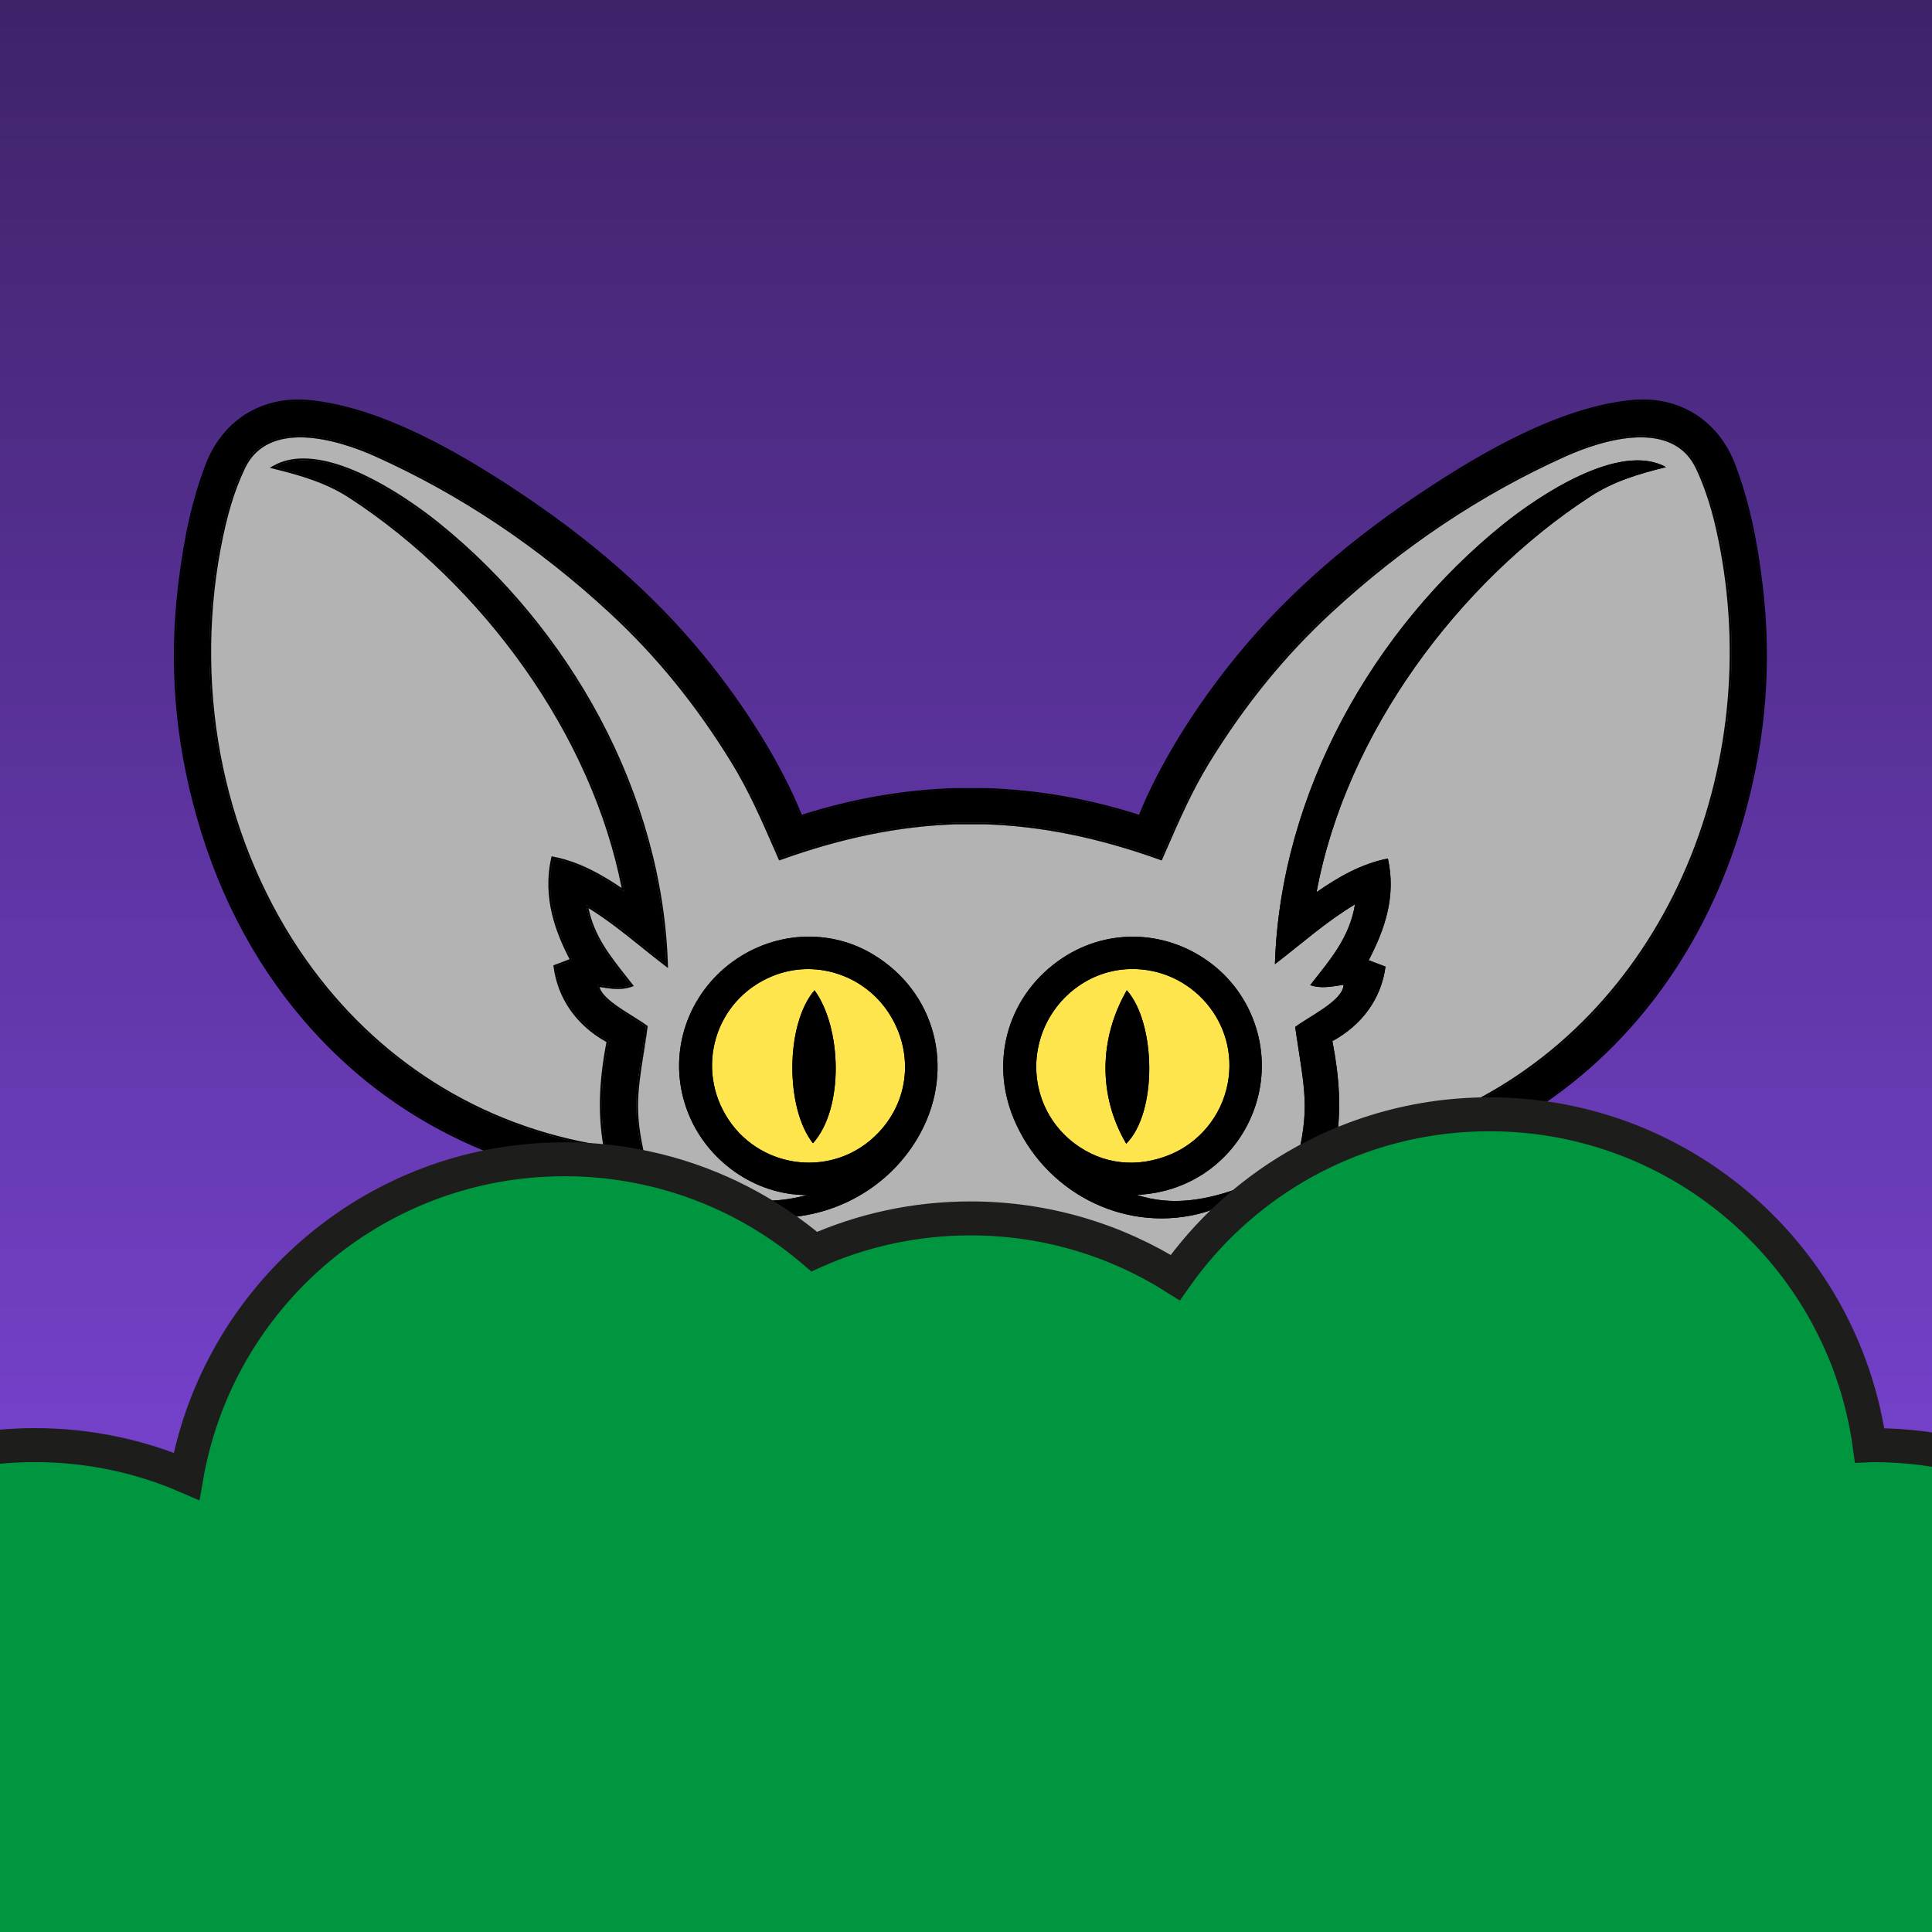
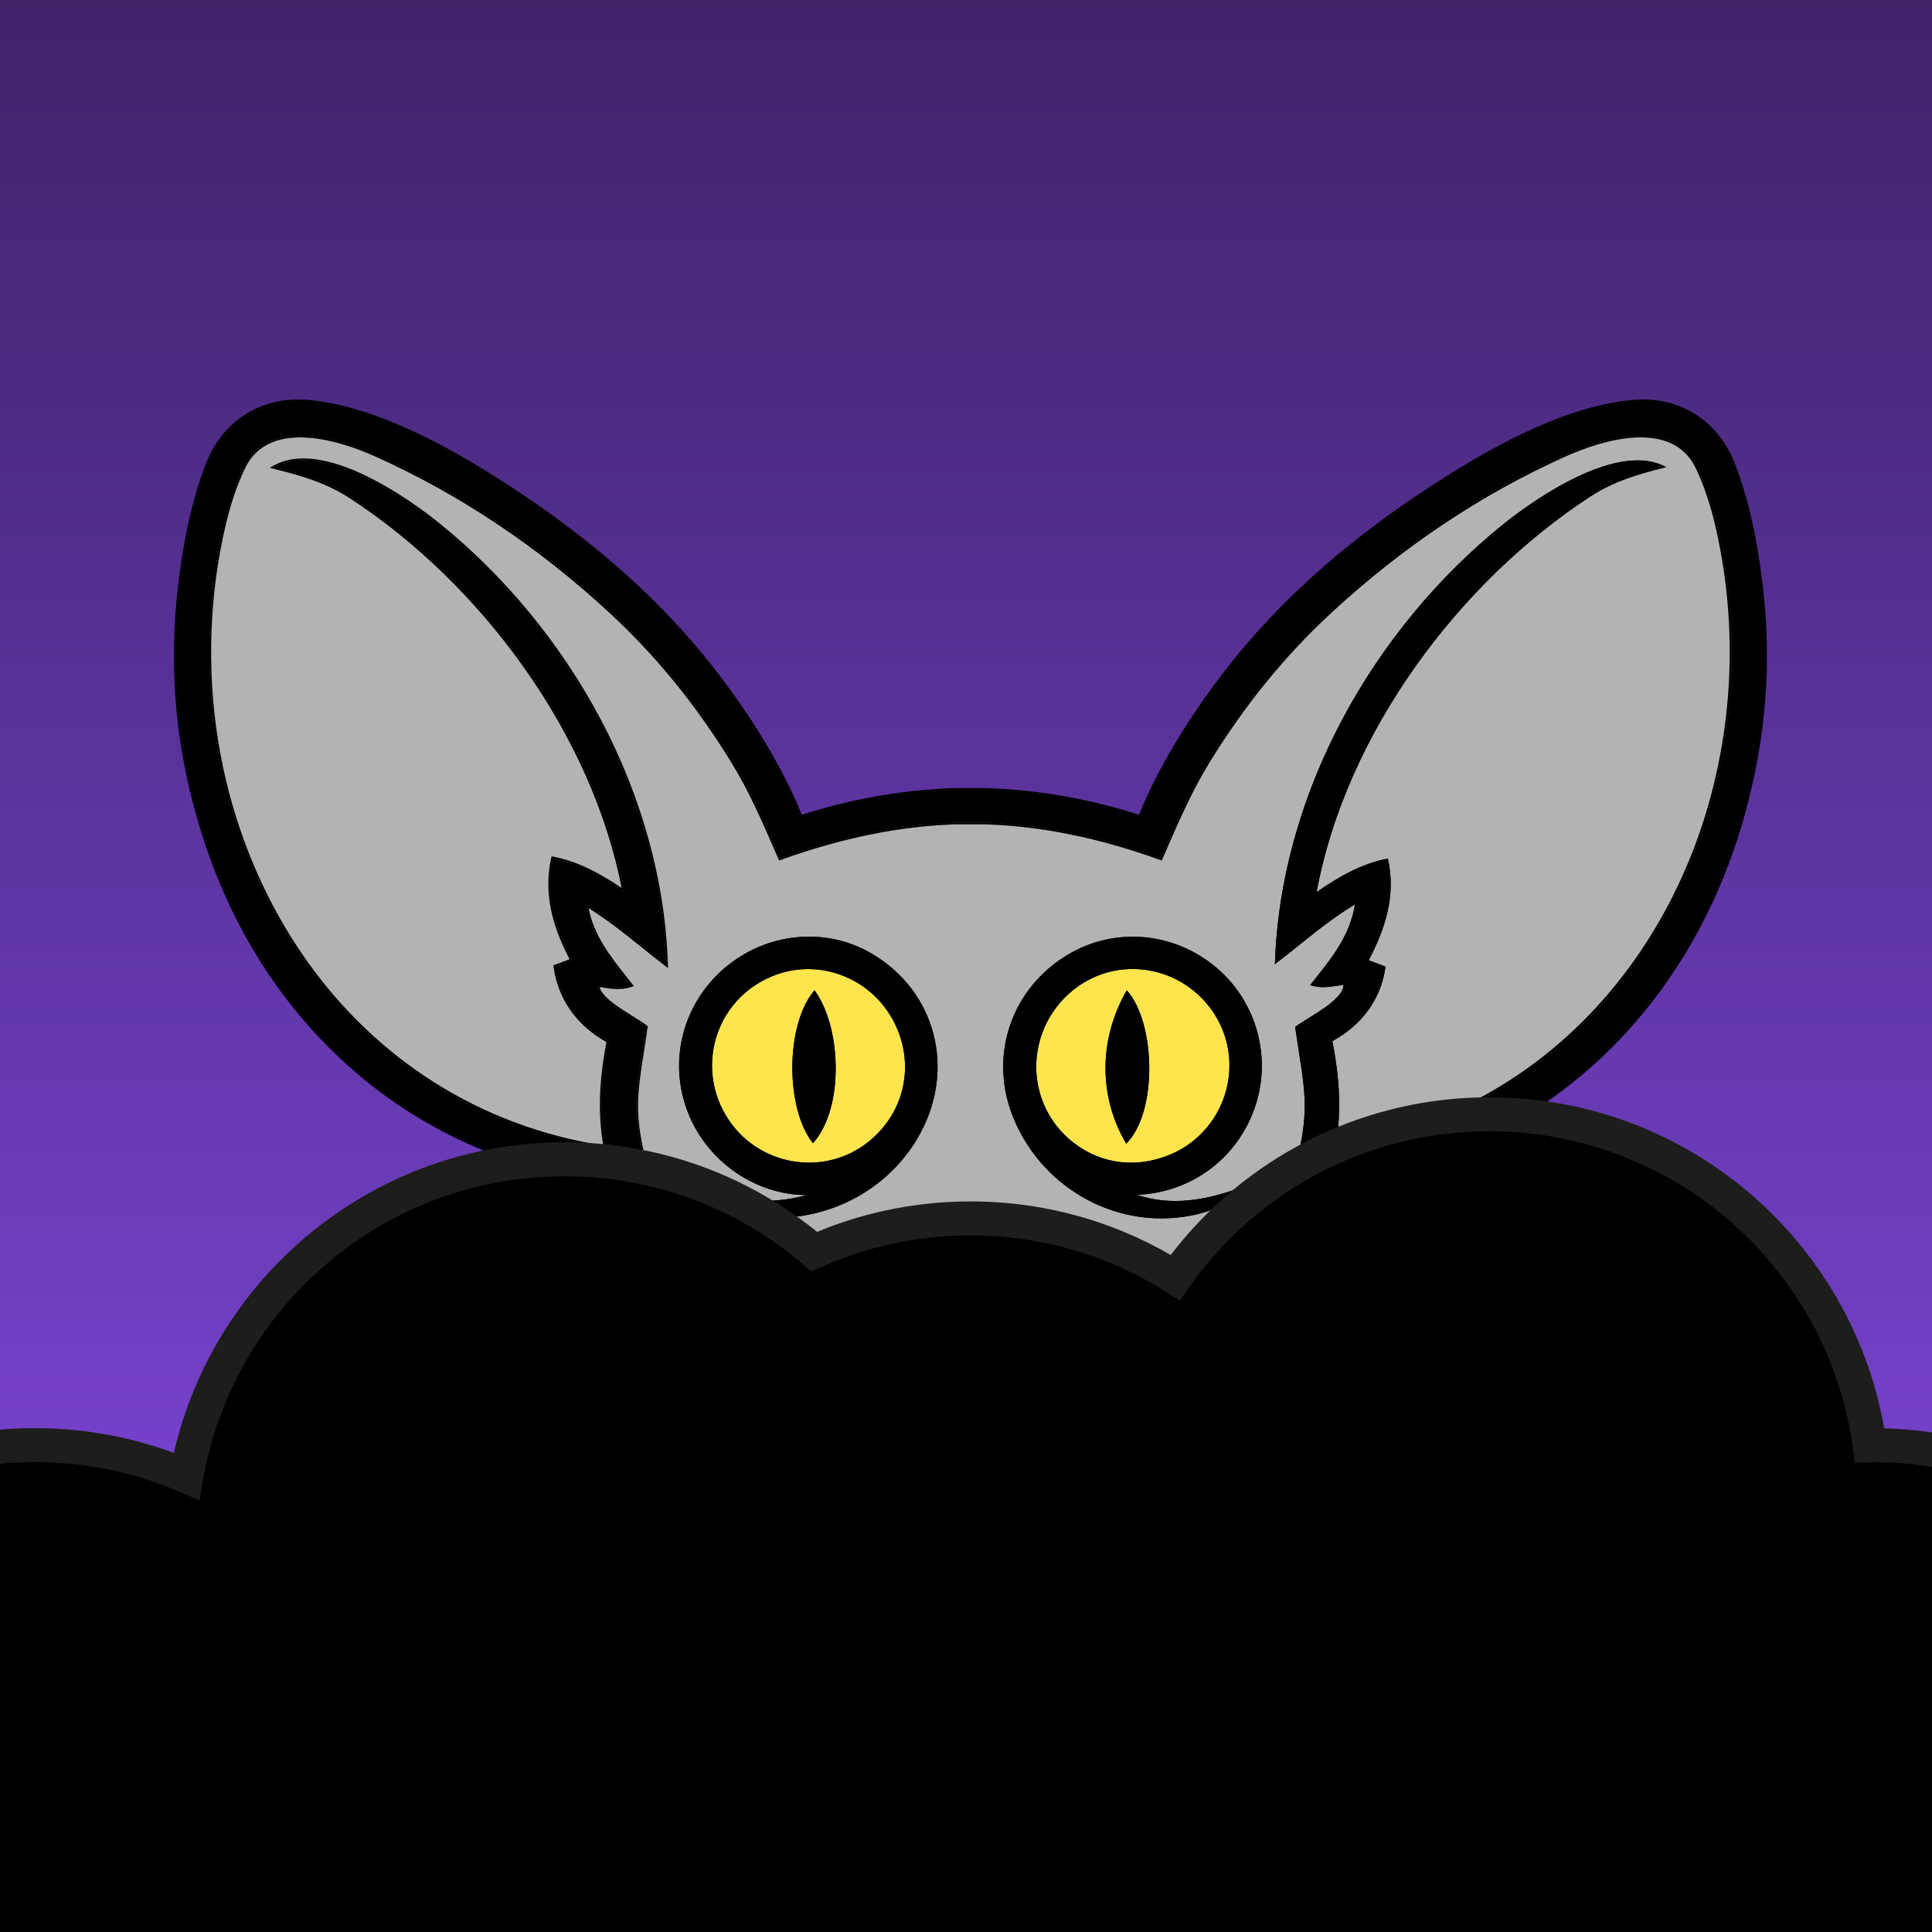
<svg xmlns="http://www.w3.org/2000/svg" id="Livello_1" data-name="Livello 1" viewBox="0 0 1024 1024">
  <defs>
    <style>
      .cls-1 {
-         fill: #009640;
+         fill: ##2e6640;
        stroke: #1d1d1b;
        stroke-miterlimit: 10;
        stroke-width: 18px;
      }

      .cls-2 {
        fill: #ffe54d;
      }

      .cls-3 {
        fill: url(#Sfumatura_senza_nome);
      }

      .cls-4 {
        fill: #b3b3b3;
      }
    </style>
    <linearGradient id="Sfumatura_senza_nome" data-name="Sfumatura senza nome" x1="481.4" y1="-256.59" x2="481.4" y2="1482.05" gradientTransform="translate(0 1021.89) scale(1 -1)" gradientUnits="userSpaceOnUse">
      <stop offset=".03" stop-color="#7f47dd" stop-opacity=".8" />
      <stop offset=".23" stop-color="#7c45d8" />
      <stop offset=".82" stop-color="#341d56" />
    </linearGradient>
  </defs>
  <g id="Livello_2" data-name="Livello 2">
    <rect class="cls-3" x="-749.42" y="-460.16" width="2461.65" height="1738.65" />
  </g>
  <g id="Livello_1-2" data-name="Livello 1">
    <g>
      <g id="uuid-efa9e22f-ba4b-4021-a0ce-632f000149b1" data-name="Livello 1-2">
        <path d="M906.06,428.89c12.85-44.24,15.23-91.77,6.72-137.01-2.85-15.18-6.42-29.18-12.93-42.95-12.68-26.79-49.1-16.5-70.27-7-46.11,20.7-87.53,48.86-124.67,83.25-25.53,23.6-46.47,49.87-64.61,79.38-10.02,16.3-17.21,33.35-25.03,51.24-31.89-11.47-62.3-17.87-92.63-18.88h-16.47c-30.36,1.02-60.71,7.41-92.63,18.88-7.82-17.9-14.99-34.94-25.03-51.24-18.14-29.53-39.11-55.8-64.61-79.38-37.14-34.39-78.55-62.55-124.69-83.25-21.16-9.5-57.58-19.76-70.27,7-6.51,13.78-10.1,27.78-12.95,42.95-26.84,143.58,54.54,294.48,205.03,317.45-3.54-19.79-2.06-37.79,1.59-56.57-15.59-8.43-25.88-22.29-28.16-39.47l8.89-3.38c-8.7-16.55-14.6-34.12-10.18-53.91,13.94,2.74,26.1,9.66,37.79,17.81-15.59-84.29-75.45-164.27-145.03-209.64-12.38-8.07-25.58-12.02-40.21-15.62,24.68-13.72,67.63,15.26,86.24,30.25,68.81,55.42,118.19,142.31,121.07,233.19-14.82-11.36-26.9-22.37-42.46-31.7,2.94,17.65,12.98,29.07,23.74,42.82-5.6,1.87-10.57.91-17.7-.19.22,8.4,18.33,16.8,25.66,22.37,2,1.52-4.19,27.74-4.55,31.87-.76,8.61-.52,17.06.82,25.61,3.65,23.41,12.46,44.48,26.77,63.62,10.18,13.61,23.62,25.26,39.69,30.8,19.12,6.59,40.03,4.07,60.08,1.47,46.93-6.07,93.85-12.14,140.78-18.22,31.66-4.1,63.84-8.34,92.98-21.39,28.02-12.55,45.82-31.6,60.63-57.74,5.93-10.46,15.99-12.42,26.34-18.04,11.38-6.18,22.24-13.32,32.44-21.31,43.25-33.85,72.74-81.21,87.81-133.09v.02Z" />
        <g>
          <path class="cls-4" d="M906.06,428.89c12.85-44.24,15.23-91.77,6.72-137.01-2.85-15.18-6.42-29.18-12.93-42.95-12.68-26.79-49.1-16.5-70.27-7-46.11,20.7-87.53,48.86-124.67,83.25-25.53,23.6-46.47,49.87-64.61,79.38-10.02,16.3-17.21,33.35-25.03,51.24-31.89-11.47-62.3-17.87-92.63-18.88h-16.47c-30.36,1.02-60.71,7.41-92.63,18.88-7.82-17.9-14.99-34.94-25.03-51.24-18.14-29.53-39.11-55.8-64.61-79.38-37.14-34.39-78.55-62.55-124.69-83.25-21.16-9.5-57.58-19.76-70.27,7-6.51,13.78-10.1,27.78-12.95,42.95-26.84,143.58,54.54,294.48,205.03,317.45-3.54-19.79-2.06-37.79,1.59-56.57-15.59-8.43-25.88-22.29-28.16-39.47l8.89-3.38c-8.7-16.55-14.6-34.12-10.18-53.91,13.94,2.74,26.1,9.66,37.79,17.81-15.59-84.29-75.45-164.27-145.03-209.64-12.38-8.07-25.58-12.02-40.21-15.62,24.68-13.72,67.63,15.26,86.24,30.25,68.81,55.42,118.19,142.31,121.07,233.19-14.82-11.36-26.9-22.37-42.46-31.7,2.94,17.65,12.98,29.07,23.74,42.82-5.6,1.87-10.57.91-17.7-.19.22,8.4,18.33,16.8,25.66,22.37,2,1.52-4.19,27.74-4.55,31.87-.76,8.61-.52,17.06.82,25.61,3.65,23.41,12.46,44.48,26.77,63.62,10.18,13.61,23.62,25.26,39.69,30.8,19.12,6.59,40.03,4.07,60.08,1.47,46.93-6.07,93.85-12.14,140.78-18.22,31.66-4.1,63.84-8.34,92.98-21.39,28.02-12.55,45.82-31.6,60.63-57.74,5.93-10.46,15.99-12.42,26.34-18.04,11.38-6.18,22.24-13.32,32.44-21.31,43.25-33.85,72.74-81.21,87.81-133.09v.02Z" />
          <path class="cls-4" d="M869.67,231.79c12.64,0,24.13,4.33,30.18,17.13,6.51,13.78,10.07,27.78,12.93,42.95,8.51,45.24,6.13,92.77-6.72,137.01-15.07,51.88-44.56,99.24-87.81,133.09-10.2,7.98-21.06,15.12-32.44,21.31-10.35,5.62-20.41,7.58-26.34,18.04-14.81,26.14-32.61,45.19-60.63,57.74-29.13,13.05-61.32,17.29-92.98,21.39-46.93,6.07-93.85,12.14-140.78,18.22-10.59,1.37-21.4,2.72-32.08,2.72-9.55,0-18.98-1.08-28.01-4.19-16.07-5.54-29.51-17.18-39.69-30.8-14.32-19.14-23.12-40.21-26.77-63.62-1.33-8.55-1.58-17-.82-25.61.37-4.12,6.55-30.35,4.55-31.87-7.33-5.57-25.44-13.97-25.66-22.37,4.21.65,7.66,1.25,10.94,1.25,2.28,0,4.47-.29,6.76-1.06-10.76-13.75-20.8-25.17-23.74-42.82,15.56,9.33,27.64,20.34,42.46,31.7-2.88-90.88-52.26-177.78-121.07-233.19-15.21-12.25-46.67-33.84-71.13-33.84-5.47,0-10.6,1.08-15.11,3.59,14.63,3.6,27.83,7.55,40.21,15.62,69.58,45.37,129.44,125.35,145.03,209.64-11.69-8.15-23.85-15.07-37.79-17.81-4.42,19.79,1.48,37.36,10.18,53.91l-8.89,3.38c2.28,17.18,12.57,31.04,28.16,39.47-3.65,18.77-5.13,36.78-1.59,56.57-150.49-22.97-231.87-173.88-205.03-317.45,2.85-15.18,6.45-29.18,12.95-42.96,6.06-12.79,17.55-17.12,30.2-17.12,13.81,0,29.02,5.17,40.07,10.12,46.14,20.7,87.56,48.86,124.69,83.25,25.5,23.58,46.47,49.84,64.61,79.38,10.05,16.3,17.21,33.35,25.03,51.24,31.92-11.47,62.28-17.87,92.63-18.88h16.47c30.33,1.02,60.74,7.41,92.63,18.88,7.82-17.9,15.01-34.94,25.03-51.24,18.14-29.51,39.08-55.77,64.61-79.38,37.14-34.39,78.55-62.55,124.67-83.25,11.05-4.96,26.26-10.13,40.08-10.13M869.67,230.79c-15.41,0-31.98,6.4-40.49,10.22-44.87,20.14-86.91,48.21-124.94,83.43-24.72,22.86-45.91,48.89-64.78,79.59-9.29,15.12-16.1,30.74-23.32,47.29l-1.41,3.22c-32.32-11.54-62.44-17.63-92.06-18.63h-16.5c-29.62.99-59.74,7.08-92.09,18.63-.52-1.19-1.04-2.38-1.55-3.56-7.16-16.42-13.92-31.93-23.17-46.95-18.84-30.66-40.03-56.7-64.78-79.59-38.04-35.23-80.08-63.29-124.96-83.43-8.5-3.81-25.06-10.21-40.48-10.21s-25.54,5.95-31.1,17.7c-7.19,15.24-10.62,30.39-13.03,43.2-7.15,38.23-6.7,78.45,1.3,116.32,7.94,37.56,23.39,73.27,44.68,103.27,18.64,26.27,41.41,48.05,67.68,64.76,27.74,17.64,58.76,29.18,92.2,34.28l1.38.21-.25-1.38c-3.1-17.3-2.6-34.63,1.59-56.2l.14-.72-.65-.35c-15.39-8.32-25.14-21.77-27.54-37.94l8.15-3.09,1.06-.4-.53-1c-7.07-13.45-14.59-31.5-10.3-52.26,14.53,3.09,27.09,10.92,36.45,17.46l2,1.39-.44-2.4c-7.49-40.47-25.62-81.9-52.44-119.81-25.62-36.22-57.79-67.51-93.03-90.49-11.22-7.31-22.93-11.31-37.85-15.09,3.59-1.52,7.68-2.29,12.2-2.29,10.6,0,23.57,4.11,38.56,12.21,14.16,7.65,26.09,16.7,31.94,21.41,34.55,27.82,63.94,63.43,85,102.99,21.62,40.59,33.91,84.57,35.62,127.33-3.71-2.88-7.28-5.74-10.74-8.52-9.8-7.87-19.06-15.3-30.13-21.94l-1.86-1.11.36,2.13c2.73,16.39,11.29,27.23,21.2,39.78.61.77,1.22,1.55,1.83,2.33-1.6.41-3.25.6-5.07.6-2.84,0-5.9-.48-9.44-1.03l-1.35-.21-1.18-.18.03,1.2c.18,6.76,10.06,12.92,18.77,18.35,2.74,1.71,5.33,3.32,7.18,4.72.75,1.96-1.95,15.67-3.26,22.29-.82,4.16-1.47,7.45-1.58,8.76-.78,8.82-.51,17.28.83,25.85,3.72,23.82,12.54,44.77,26.96,64.06,11.41,15.25,25.3,26.02,40.17,31.14,8.29,2.86,17.56,4.24,28.33,4.24s22.82-1.51,32.2-2.73l140.78-18.22c31.34-4.06,63.75-8.25,93.26-21.47,26.08-11.68,44.92-29.62,61.09-58.16,4.26-7.52,10.69-10.46,18.12-13.85,2.54-1.16,5.17-2.36,7.82-3.8,11.37-6.17,22.33-13.37,32.58-21.4,41.78-32.7,72.26-78.9,88.15-133.6,12.95-44.55,15.28-92.09,6.74-137.47-2.42-12.86-5.86-28.05-13.01-43.2-5.56-11.75-16.02-17.71-31.09-17.71h0l.05.03Z" />
        </g>
      </g>
      <circle class="cls-2" cx="427.85" cy="565.88" r="56.99" />
      <circle class="cls-2" cx="600.25" cy="565.88" r="56.99" />
      <g id="Livello_1-2-2" data-name="Livello 1-2-2">
        <g>
          <path d="M883.02,247.59c-14.66,3.6-27.86,7.55-40.21,15.62-69.55,45.37-129.41,125.32-145,209.64,11.72-8.15,23.82-15.07,37.8-17.81,4.42,19.76-1.51,37.36-10.18,53.91l8.92,3.38c-2.28,17.15-12.57,31.02-28.16,39.47,3.57,18.55,5.1,36.31,1.7,55.8-7.33,3.18-14.41,6.81-21.24,10.81,8.01-31.54,4.89-39.52-.19-74.08,7.36-5.6,25.44-13.97,25.66-22.37-7.14,1.1-12.08,2.06-17.7.19,10.79-13.75,20.83-25.17,23.77-42.82-15.56,9.33-27.64,20.34-42.46,31.7,2.88-90.91,52.26-177.78,121.07-233.19,18.64-14.99,61.56-43.97,86.24-30.25h-.02Z" />
          <path d="M923.42,432.97h.03c-19.18,67.63-59.37,123.59-116.65,158.34-5.74-.49-11.53-.74-17.37-.74-7.96,0-15.81.47-23.52,1.34,112.73-47.98,170.04-177.23,146.87-301.01-2.85-15.18-6.42-29.18-12.93-42.95-12.68-26.79-49.1-16.5-70.27-7-46.11,20.7-87.53,48.86-124.67,83.25-25.53,23.6-46.47,49.87-64.61,79.38-10.02,16.3-17.21,33.35-25.03,51.24-31.89-11.47-62.3-17.87-92.63-18.88h-16.47c-30.36,1.02-60.71,7.41-92.63,18.88-7.82-17.9-14.99-34.94-25.03-51.24-18.14-29.53-39.11-55.8-64.61-79.38-37.14-34.39-78.55-62.55-124.69-83.25-21.16-9.5-57.58-19.76-70.27,7-6.51,13.78-10.1,27.78-12.95,42.95-26.84,143.58,54.54,294.48,205.03,317.45-3.54-19.79-2.06-37.79,1.59-56.57-15.59-8.43-25.88-22.29-28.16-39.47l8.89-3.38c-8.7-16.55-14.6-34.12-10.18-53.91,13.94,2.74,26.1,9.66,37.79,17.81-15.59-84.29-75.45-164.27-145.03-209.64-12.38-8.07-25.58-12.02-40.21-15.62,24.68-13.72,67.63,15.26,86.24,30.25,68.81,55.42,118.19,142.31,121.07,233.19-14.82-11.36-26.9-22.37-42.46-31.7,2.94,17.65,12.98,29.07,23.74,42.82-5.6,1.87-10.57.91-17.7-.19.22,8.4,18.33,16.8,25.66,22.37-5.1,34.75-8.21,42.65-.03,74.68-13.86-3.02-28.27-4.58-43.04-4.58-8.02,0-15.95.47-23.71,1.37-85.99-28-145.47-95.76-170.17-182.83-11.47-40.46-14.88-80.97-9.85-122.88,2.66-22.15,6.64-43.01,14.44-63.46,8.76-23.08,29.37-36.09,54.29-33.6,36.15,3.62,75.51,25.86,106,45.75,38.1,24.89,72.6,53.47,101.58,88.65,20.2,24.54,40.95,56.18,52.64,85.64,26.73-8.65,54.15-13.5,81.71-14.38h16.47c27.56.88,55,5.71,81.71,14.38,11.72-29.45,32.47-61.1,52.64-85.64,28.96-35.19,63.49-63.79,101.61-88.65,30.49-19.9,69.85-42.13,106-45.75,24.9-2.53,45.54,10.51,54.29,33.6,7.74,20.45,11.77,41.31,14.44,63.46,5.02,41.91,1.62,82.4-9.85,122.88v.02Z" />
          <g>
            <path d="M665.22,586.59c9.5-28.22-.55-58.44-22.86-75.62-23.3-17.98-54.54-19.38-78.94-3.38-28.79,18.91-39.3,53.99-26.02,85.58,15.98,38.04,56.95,59.97,97.36,50.34,9.28-2.2,18.28-6.64,23.33-14.27h-.03c-18.45,6.97-37.25,10.18-55.47,4.06,30.19-1.34,53.82-20.56,62.64-46.72h-.01ZM621,611.62c-18.06,7.8-36.75,5.65-51.68-5.71-17.57-13.37-24.43-36.2-17.32-57.2,6.61-19.57,25.09-34.72,47.32-35.1,32.2-.58,57.56,28.57,51.38,60.71v.03c-3.46,18.01-15.81,31.29-29.7,37.27h0Z" />
            <path d="M462.47,505.7c-24.98-14.88-56.46-11.42-78.55,7.49-21.55,18.47-30.33,48.86-19.08,76.99,9.88,24.76,34.83,43.23,62.88,43.23-13.78,3.68-27.12,4.01-40.35,1.04,6.78,3.29,13.34,6.92,19.68,10.9,34.01,1.67,65.32-16.06,80.86-44.93,18.44-34.28,7.96-74.82-25.44-94.72h0ZM465.54,600.39c-23.14,24.24-61.7,19.68-79.41-6.97-17.9-26.9-7.41-63.49,23.28-76.06,22.26-9.11,47.18-.85,60.41,17.73,14.19,19.93,13.37,46.82-4.28,65.3Z" />
            <path d="M597.22,524.86c15.4,17.18,16.47,64.61-.3,81.33-14.82-25.25-14.57-55.42.3-81.33Z" />
            <path d="M430.89,605.94c-14.68-18.42-14.71-63.02.82-81.08,14.44,19.76,15.81,62.5-.82,81.08Z" />
          </g>
        </g>
        <g>
          <path d="M883.02,247.59c-14.66,3.6-27.86,7.55-40.21,15.62-69.55,45.37-129.41,125.32-145,209.64,11.72-8.15,23.82-15.07,37.8-17.81,4.42,19.76-1.51,37.36-10.18,53.91l8.92,3.38c-2.28,17.15-12.57,31.02-28.16,39.47,3.57,18.55,5.1,36.31,1.7,55.8-7.33,3.18-14.41,6.81-21.24,10.81,8.01-31.54,4.89-39.52-.19-74.08,7.36-5.6,25.44-13.97,25.66-22.37-7.14,1.1-12.08,2.06-17.7.19,10.79-13.75,20.83-25.17,23.77-42.82-15.56,9.33-27.64,20.34-42.46,31.7,2.88-90.91,52.26-177.78,121.07-233.19,18.64-14.99,61.56-43.97,86.24-30.25h-.02Z" />
          <g>
            <path d="M923.42,432.97h.03c-19.18,67.63-59.37,123.59-116.65,158.34-5.74-.49-11.53-.74-17.37-.74-7.96,0-15.81.47-23.52,1.34,112.73-47.98,170.04-177.23,146.87-301.01-2.85-15.18-6.42-29.18-12.93-42.95-12.68-26.79-49.1-16.5-70.27-7-46.11,20.7-87.53,48.86-124.67,83.25-25.53,23.6-46.47,49.87-64.61,79.38-10.02,16.3-17.21,33.35-25.03,51.24-31.89-11.47-62.3-17.87-92.63-18.88h-16.47c-30.36,1.02-60.71,7.41-92.63,18.88-7.82-17.9-14.99-34.94-25.03-51.24-18.14-29.53-39.11-55.8-64.61-79.38-37.14-34.39-78.55-62.55-124.69-83.25-21.16-9.5-57.58-19.76-70.27,7-6.51,13.78-10.1,27.78-12.95,42.95-26.84,143.58,54.54,294.48,205.03,317.45-3.54-19.79-2.06-37.79,1.59-56.57-15.59-8.43-25.88-22.29-28.16-39.47l8.89-3.38c-8.7-16.55-14.6-34.12-10.18-53.91,13.94,2.74,26.1,9.66,37.79,17.81-15.59-84.29-75.45-164.27-145.03-209.64-12.38-8.07-25.58-12.02-40.21-15.62,24.68-13.72,67.63,15.26,86.24,30.25,68.81,55.42,118.19,142.31,121.07,233.19-14.82-11.36-26.9-22.37-42.46-31.7,2.94,17.65,12.98,29.07,23.74,42.82-5.6,1.87-10.57.91-17.7-.19.22,8.4,18.33,16.8,25.66,22.37-5.1,34.75-8.21,42.65-.03,74.68-13.86-3.02-28.27-4.58-43.04-4.58-8.02,0-15.95.47-23.71,1.37-85.99-28-145.47-95.76-170.17-182.83-11.47-40.46-14.88-80.97-9.85-122.88,2.66-22.15,6.64-43.01,14.44-63.46,8.76-23.08,29.37-36.09,54.29-33.6,36.15,3.62,75.51,25.86,106,45.75,38.1,24.89,72.6,53.47,101.58,88.65,20.2,24.54,40.95,56.18,52.64,85.64,26.73-8.65,54.15-13.5,81.71-14.38h16.47c27.56.88,55,5.71,81.71,14.38,11.72-29.45,32.47-61.1,52.64-85.64,28.96-35.19,63.49-63.79,101.61-88.65,30.49-19.9,69.85-42.13,106-45.75,24.9-2.53,45.54,10.51,54.29,33.6,7.74,20.45,11.77,41.31,14.44,63.46,5.02,41.91,1.62,82.4-9.85,122.88v.02Z" />
            <path d="M870.6,212.72c22.16,0,40.2,12.72,48.23,33.91,7.74,20.45,11.77,41.31,14.44,63.46,5.02,41.91,1.62,82.4-9.85,122.88h.03c-19.18,67.63-59.37,123.59-116.65,158.34-5.74-.49-11.53-.74-17.37-.74-7.96,0-15.81.47-23.52,1.34,112.73-47.98,170.04-177.23,146.87-301.01-2.85-15.18-6.42-29.18-12.93-42.95-6.06-12.8-17.54-17.13-30.18-17.13-13.82,0-29.03,5.18-40.08,10.13-46.11,20.7-87.53,48.86-124.67,83.25-25.53,23.6-46.47,49.87-64.61,79.38-10.02,16.3-17.21,33.35-25.03,51.24-31.89-11.47-62.3-17.87-92.63-18.88h-16.47c-30.36,1.02-60.71,7.41-92.63,18.88-7.82-17.9-14.99-34.94-25.03-51.24-18.14-29.53-39.11-55.8-64.61-79.38-37.14-34.39-78.55-62.55-124.69-83.25-11.05-4.96-26.25-10.12-40.07-10.12-12.65,0-24.14,4.33-30.2,17.12-6.51,13.78-10.1,27.78-12.95,42.95-26.84,143.58,54.54,294.48,205.03,317.45-3.54-19.79-2.06-37.79,1.59-56.57-15.59-8.43-25.88-22.29-28.16-39.47l8.89-3.38c-8.7-16.55-14.6-34.12-10.18-53.91,13.94,2.74,26.1,9.66,37.79,17.81-15.59-84.29-75.45-164.27-145.03-209.64-12.38-8.07-25.58-12.02-40.21-15.62,4.51-2.51,9.64-3.59,15.11-3.59,24.46,0,55.92,21.59,71.13,33.84,68.81,55.42,118.19,142.31,121.07,233.19-14.82-11.36-26.9-22.37-42.46-31.7,2.94,17.65,12.98,29.07,23.74,42.82-2.3.77-4.49,1.06-6.76,1.06-3.28,0-6.73-.6-10.94-1.25.22,8.4,18.33,16.8,25.66,22.37-5.1,34.75-8.21,42.65-.03,74.68-13.86-3.02-28.27-4.58-43.04-4.58-8.02,0-15.95.47-23.71,1.37-85.99-28-145.47-95.76-170.17-182.83-11.47-40.46-14.88-80.97-9.85-122.88,2.66-22.15,6.64-43.01,14.44-63.46,8.04-21.2,26.08-33.9,48.27-33.9,1.98,0,3.98.1,6.02.3,36.15,3.62,75.51,25.86,106,45.75,38.1,24.89,72.6,53.47,101.58,88.65,20.2,24.54,40.95,56.18,52.64,85.64,26.73-8.65,54.15-13.5,81.71-14.38h16.47c27.56.88,55,5.71,81.71,14.38,11.72-29.45,32.47-61.1,52.64-85.64,28.96-35.19,63.49-63.79,101.61-88.65,30.49-19.9,69.85-42.13,106-45.75,2.05-.21,4.07-.31,6.06-.31M870.6,211.72v1-1c-2.03,0-4.1.11-6.16.32-38.22,3.83-79.06,28.04-106.45,45.91-41.71,27.2-75.02,56.27-101.84,88.86-22.68,27.59-41.76,58.52-52.45,85.03-26.49-8.51-53.77-13.27-81.1-14.14h-16.5c-27.23.87-54.51,5.63-81.13,14.14-10.68-26.53-29.75-57.46-52.45-85.03-26.8-32.54-60.1-61.6-101.81-88.86-27.39-17.87-68.23-42.08-106.45-45.91-2.05-.21-4.11-.31-6.12-.31-22.61,0-41,12.91-49.21,34.55-6.91,18.12-11.38,37.76-14.5,63.69-5.01,41.82-1.78,82.14,9.89,123.27,12.53,44.17,33.5,82.51,62.33,113.97,29.65,32.36,66.16,55.75,108.5,69.54l.21.07.22-.03c7.77-.91,15.71-1.37,23.6-1.37,14.52,0,28.93,1.53,42.82,4.56l1.58.34-.4-1.57c-7.1-27.82-5.65-37.24-1.76-62.4.55-3.53,1.17-7.54,1.81-11.89l.09-.58-.47-.36c-1.93-1.47-4.61-3.13-7.44-4.9-7.32-4.56-16.3-10.15-17.66-15.48h.02c3.62.57,6.75,1.05,9.75,1.05,2.57,0,4.81-.35,7.08-1.11l1.34-.45-.87-1.12c-.92-1.18-1.84-2.34-2.75-3.49-9.29-11.76-17.36-22-20.39-36.69,10.13,6.27,18.82,13.26,28,20.63,3.99,3.21,8.12,6.52,12.46,9.85l1.67,1.28-.07-2.11c-1.39-43.73-13.81-88.8-35.93-130.33-21.19-39.79-50.76-75.62-85.51-103.61-9.92-7.99-44.42-34.06-71.76-34.06-5.91,0-11.16,1.25-15.6,3.72l-2.22,1.24,2.47.61c16.01,3.93,28.26,7.9,39.9,15.48,35.03,22.84,67.01,53.95,92.49,89.97,26.13,36.93,43.95,77.21,51.65,116.64-17.37-11.79-28.42-15.07-36.17-16.59l-.96-.19-.21.95c-4.75,21.28,2.57,39.73,9.75,53.59l-7.84,2.98-.74.28.1.79c2.25,16.94,12.19,31.07,28.03,39.86-4.01,20.92-4.54,37.94-1.7,54.84-32.64-5.17-62.93-16.53-90.05-33.78-26.05-16.57-48.63-38.17-67.12-64.23-21.14-29.78-36.48-65.24-44.36-102.53-7.95-37.61-8.4-77.56-1.3-115.54,3.38-17.98,7.23-30.76,12.88-42.71,5.2-10.98,15.06-16.55,29.29-16.55,15.05,0,31.31,6.29,39.66,10.04,44.68,20.04,86.54,47.99,124.42,83.07,24.62,22.77,45.7,48.66,64.44,79.17,9.18,14.9,15.91,30.35,23.04,46.7.64,1.47,1.28,2.94,1.93,4.42l.37.86.88-.32c32.49-11.68,62.69-17.83,92.33-18.83h16.43c29.64.99,59.84,7.15,92.3,18.83l.88.32.37-.86,1.78-4.08c7.18-16.48,13.97-32.04,23.19-47.04,18.78-30.54,39.86-56.44,64.44-79.17,37.87-35.07,79.72-63.02,124.4-83.07,8.36-3.75,24.64-10.05,39.67-10.05,14.23,0,24.08,5.57,29.28,16.56,7.05,14.94,10.45,29.97,12.85,42.71,11.35,60.64,3.39,123.97-22.4,178.32-12.94,27.27-29.91,51.47-50.43,71.93-21.37,21.3-46.08,38-73.45,49.65l-6.32,2.69,6.83-.78c7.8-.89,15.68-1.34,23.41-1.34,5.79,0,11.61.25,17.29.74l.33.03.28-.17c28.39-17.22,52.92-39.8,72.9-67.11,19.66-26.87,34.53-57.76,44.19-91.82l.36-1.27h-.03c11.37-40.71,14.48-80.63,9.53-122-3.09-25.74-7.56-45.38-14.49-63.69-8.21-21.64-26.59-34.55-49.16-34.55h0l.02.02Z" />
          </g>
          <g>
            <path d="M665.22,586.59c9.5-28.22-.55-58.44-22.86-75.62-23.3-17.98-54.54-19.38-78.94-3.38-28.79,18.91-39.3,53.99-26.02,85.58,15.98,38.04,56.95,59.97,97.36,50.34,9.28-2.2,18.28-6.64,23.33-14.27h-.03c-18.45,6.97-37.25,10.18-55.47,4.06,30.19-1.34,53.82-20.56,62.64-46.72h-.01ZM621,611.62c-18.06,7.8-36.75,5.65-51.68-5.71-17.57-13.37-24.43-36.2-17.32-57.2,6.61-19.57,25.09-34.72,47.32-35.1,32.2-.58,57.56,28.57,51.38,60.71v.03c-3.46,18.01-15.81,31.29-29.7,37.27h0Z" />
            <path d="M462.47,505.7c-24.98-14.88-56.46-11.42-78.55,7.49-21.55,18.47-30.33,48.86-19.08,76.99,9.88,24.76,34.83,43.23,62.88,43.23-13.78,3.68-27.12,4.01-40.35,1.04,6.78,3.29,13.34,6.92,19.68,10.9,34.01,1.67,65.32-16.06,80.86-44.93,18.44-34.28,7.96-74.82-25.44-94.72h0ZM465.54,600.39c-23.14,24.24-61.7,19.68-79.41-6.97-17.9-26.9-7.41-63.49,23.28-76.06,22.26-9.11,47.18-.85,60.41,17.73,14.19,19.93,13.37,46.82-4.28,65.3Z" />
            <path d="M597.22,524.86c15.4,17.18,16.47,64.61-.3,81.33-14.82-25.25-14.57-55.42.3-81.33Z" />
            <path d="M430.89,605.94c-14.68-18.42-14.71-63.02.82-81.08,14.44,19.76,15.81,62.5-.82,81.08Z" />
          </g>
        </g>
      </g>
      <path class="cls-1" d="M-718.51,2110.77c43.16-.13,86.31-.41,129.47-.82,43.32-.41,86.65-.96,129.97-1.65,43.22-.69,86.44-1.51,129.66-2.47,43.43-.96,86.86-2.07,130.28-3.31,43.18-1.24,86.35-2.61,129.52-4.12,43.24-1.52,86.47-3.17,129.7-4.97,42.83-1.78,85.7-3.35,128.49-5.98,42.87-2.63,85.79-4.47,128.73-5.68,42.74-1.2,85.49-1.77,128.25-1.87,43-.1,86.01.29,129,.99,43.1.7,86.18,1.73,129.27,2.91,43.02,1.18,86.03,2.53,129.04,3.88,43.35,1.36,86.7,2.72,130.06,3.93,43.33,1.21,86.66,2.27,130,3.02,43.69.76,87.39,1.23,131.09,1.19,42.37-.04,84.72-1.28,127.05-3.03,42.53-1.76,85.04-4.04,127.55-6.18,42.81-2.16,85.62-4.2,128.47-5.45,35.03-1.02,70.09-1.51,105.14-1.11v-1027.28c0-112.4-91.1-203.49-203.47-203.49-54.43,0-103.8,21.35-140.34,56.13-36.53-34.78-85.96-56.13-140.36-56.13-22.32,0-43.78,3.6-63.87,10.27-36.2-56.29-99.39-93.6-171.3-93.6-.66,0-1.32,0-1.95.03-12.87-93.46-89.23-166.63-184.14-174.65-5.74-.49-11.53-.74-17.37-.74-7.96,0-15.81.47-23.52,1.34-20.42,2.36-39.91,7.74-58.02,15.67-7.33,3.18-14.41,6.81-21.24,10.81-25.25,14.79-46.99,34.89-63.73,58.71-31.4-19.84-68.62-31.34-108.53-31.34-29.51,0-57.53,6.29-82.84,17.59-7.68-6.59-15.87-12.6-24.48-18.01-6.34-3.98-12.9-7.6-19.68-10.9h-.05c-14.19-6.83-29.31-12.08-45.1-15.45-13.86-3.02-28.27-4.58-43.04-4.58-8.02,0-15.95.47-23.71,1.37-89.45,10.37-161.23,78.8-176.65,166.66-24.65-10.65-51.82-16.52-80.39-16.52-76.77,0-143.63,42.52-178.27,105.32-27.64-14.05-58.93-21.99-92.06-21.99-92.33,0-170.31,61.48-195.18,145.74-29.26-16.3-62.99-25.61-98.87-25.61-112.4,0-203.81,91.1-203.49,203.49.95,338.26,1.76,650.22,2.43,937.93,9.5-.02,19-.01,28.5-.04h-.02Z" />
    </g>
  </g>
</svg>
